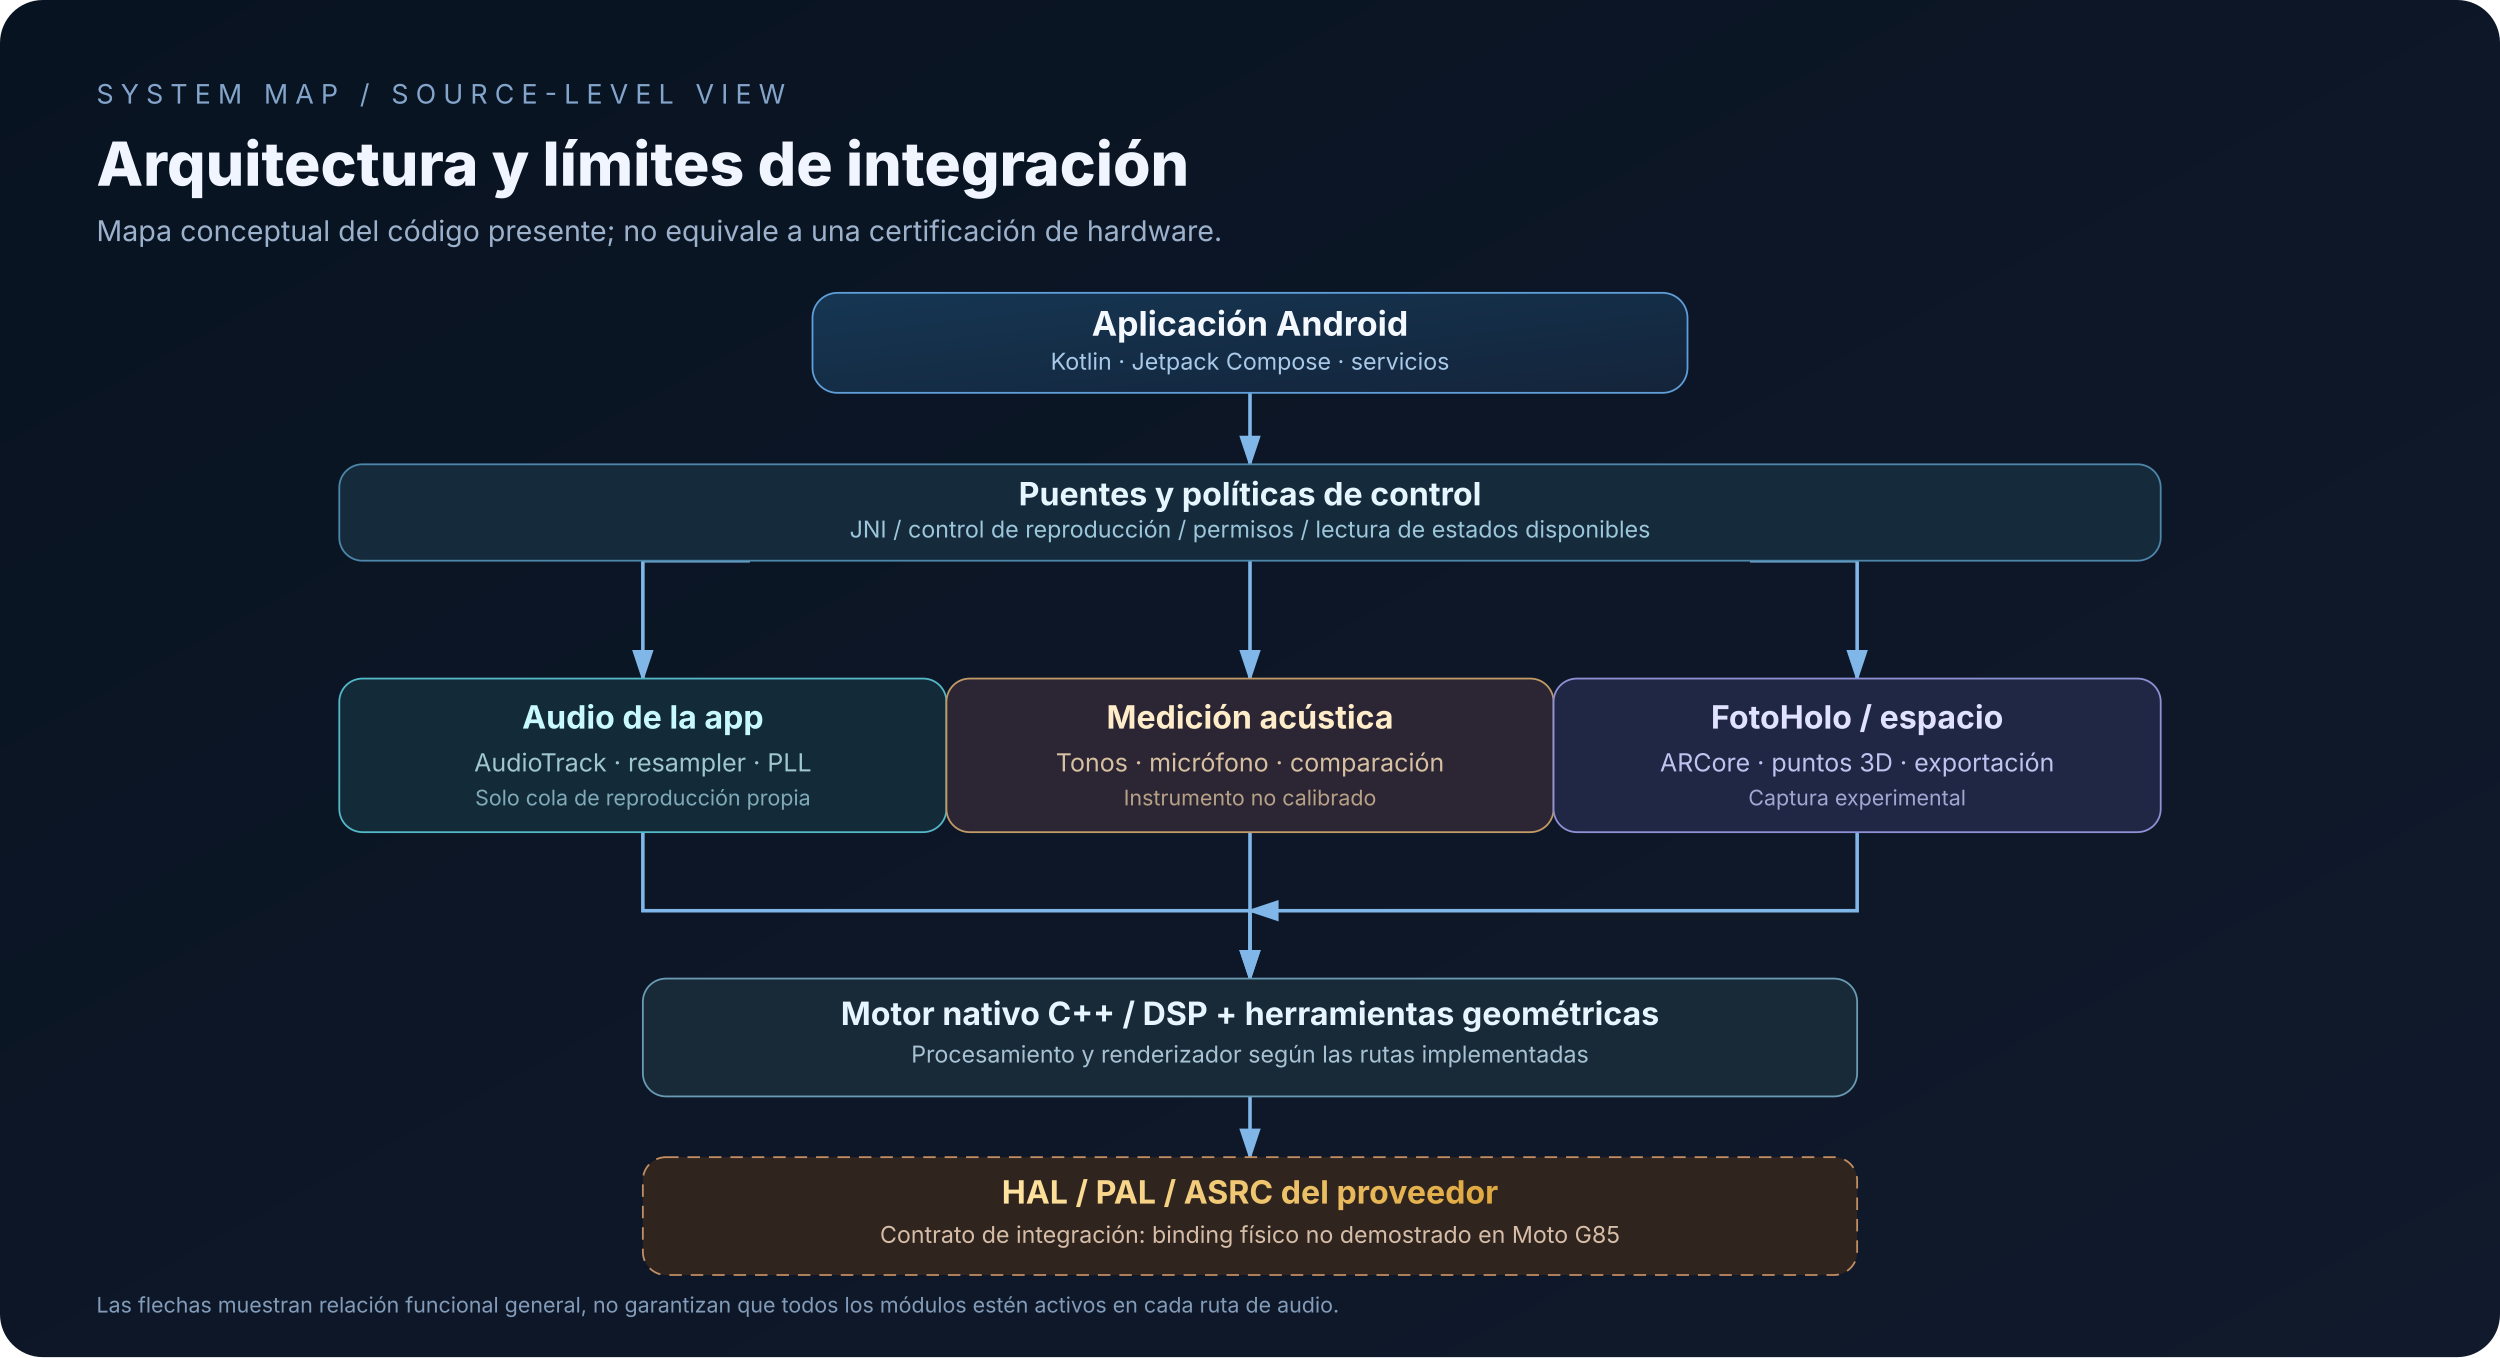
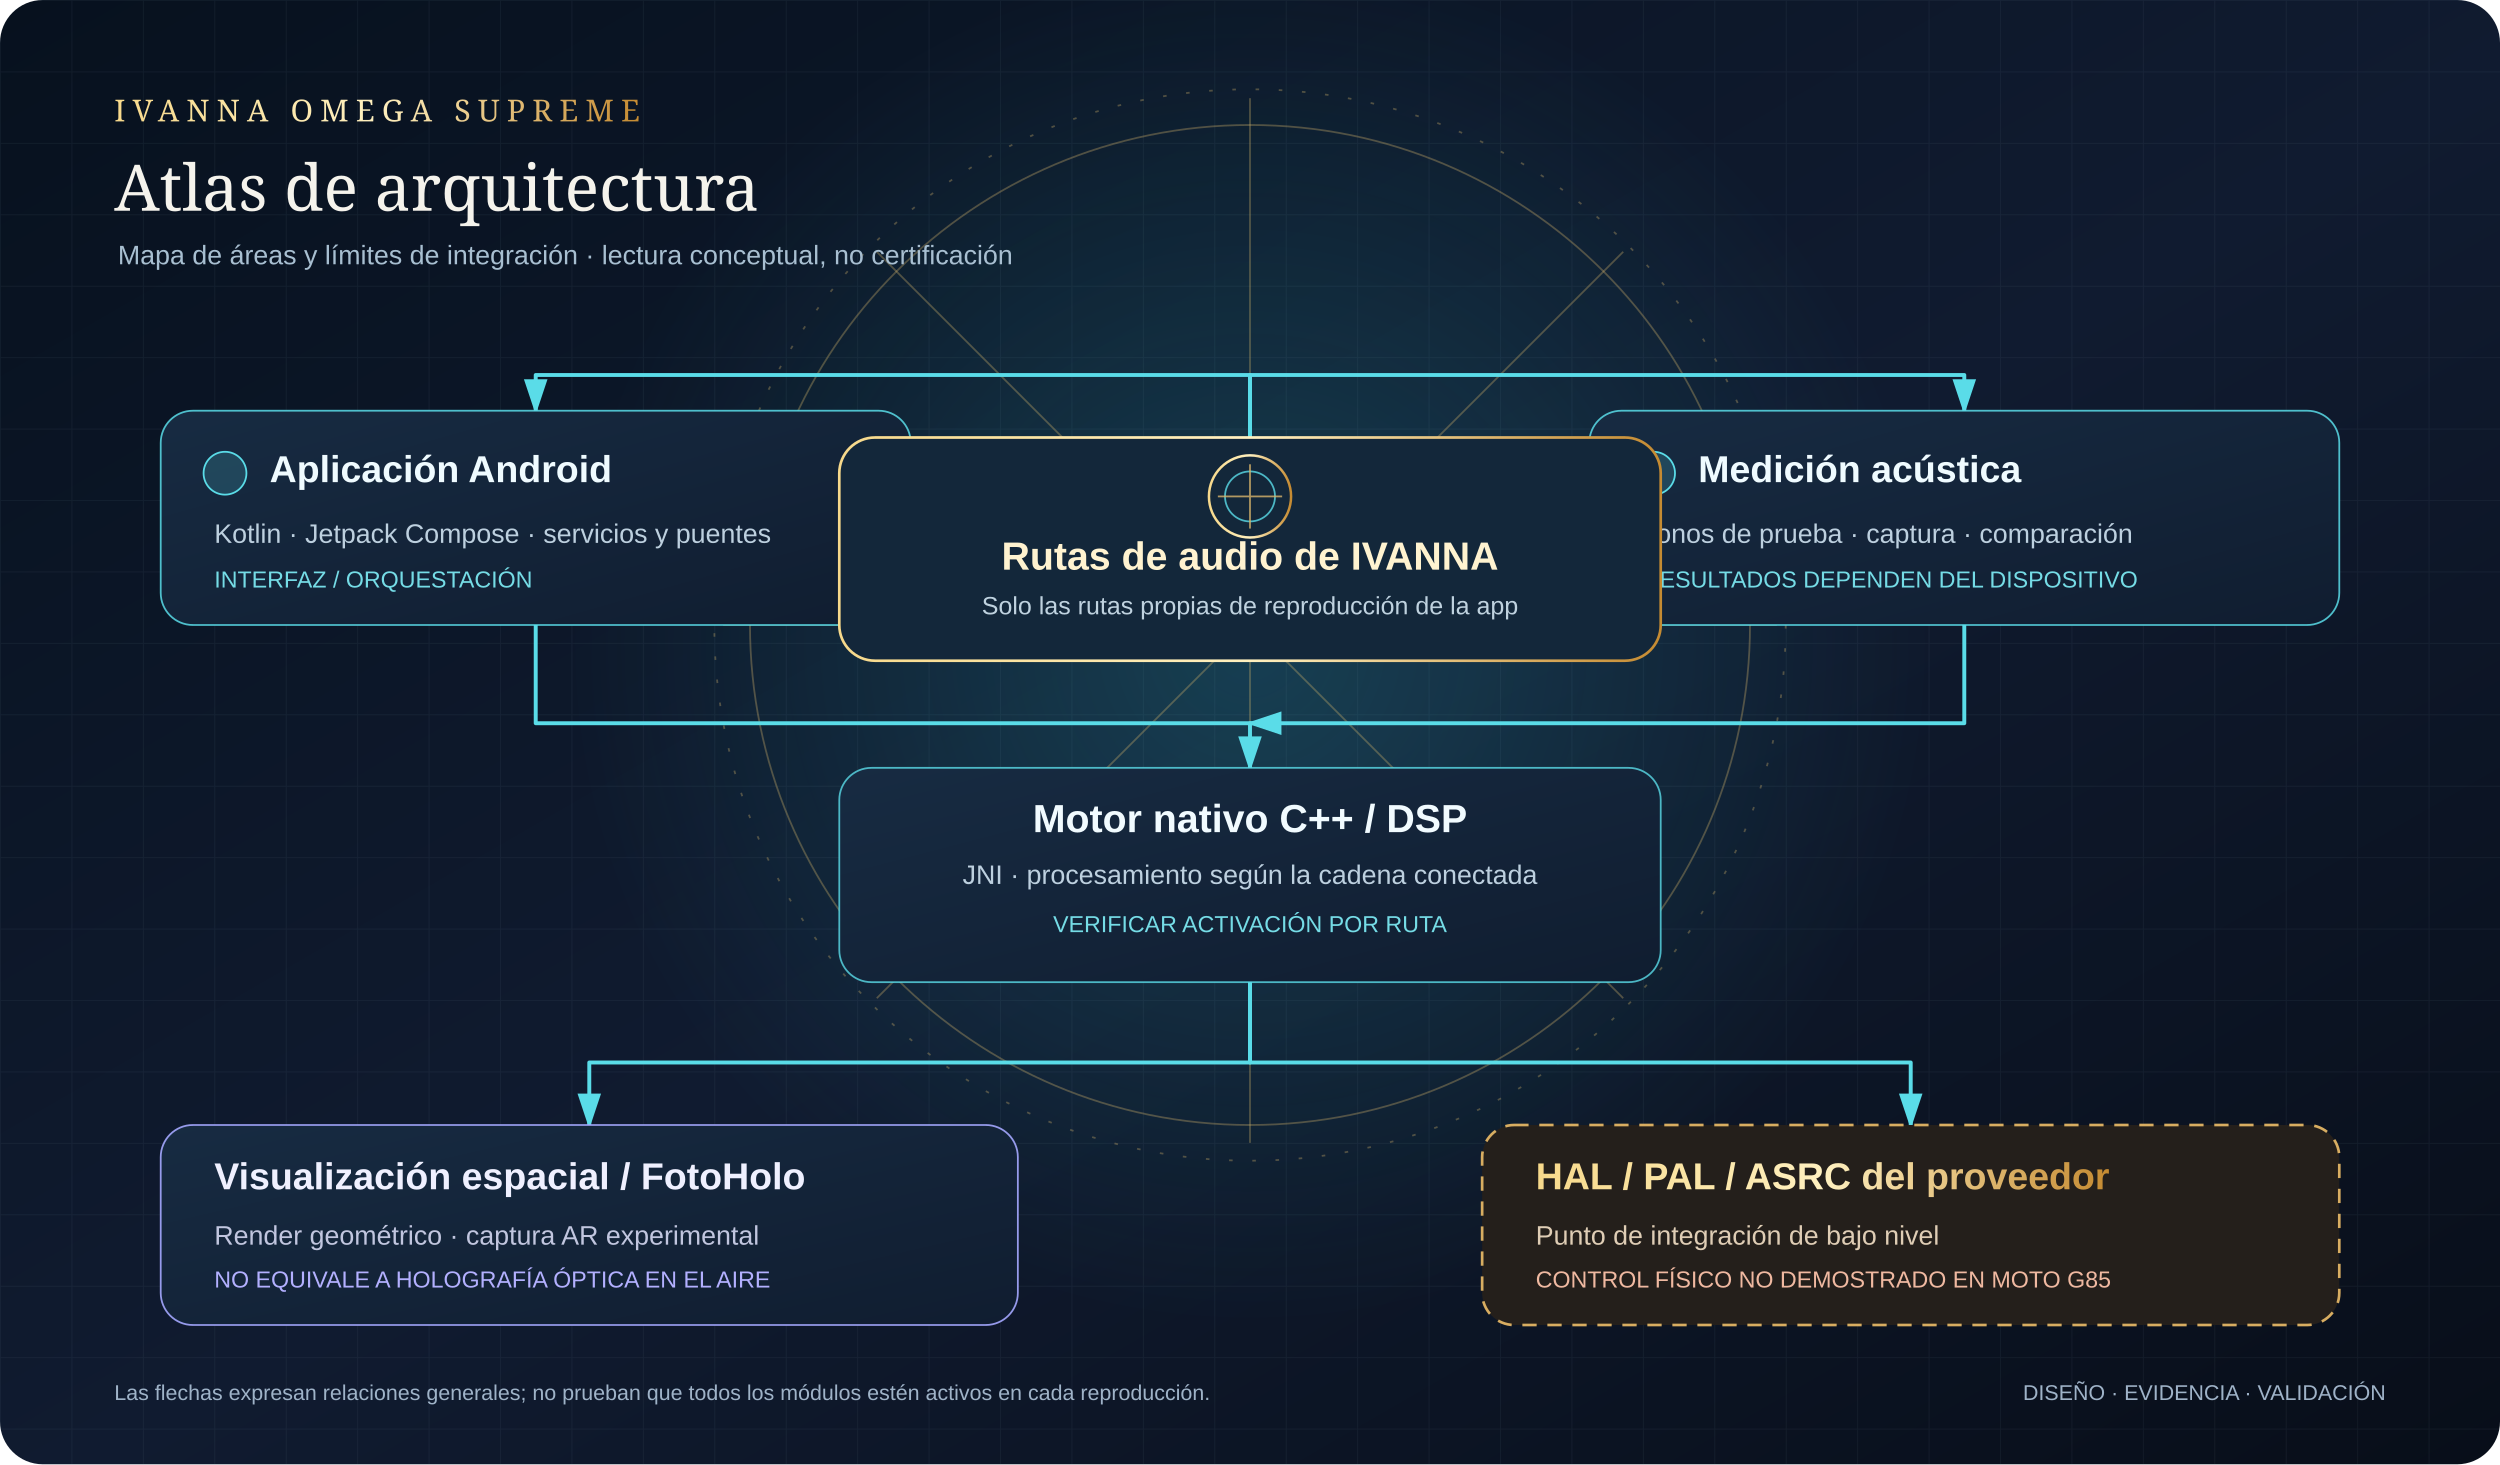
- <svg xmlns="http://www.w3.org/2000/svg" width="1400" height="760" viewBox="0 0 1400 760" role="img" aria-labelledby="title desc">
+ <svg xmlns="http://www.w3.org/2000/svg" width="1400" height="820" viewBox="0 0 1400 820" role="img" aria-labelledby="title desc">
  <defs>
-     <linearGradient id="bg" x2="1" y2="1">
-       <stop stop-color="#081321" />
-       <stop offset="1" stop-color="#111a2c" />
+     <linearGradient id="night" x1="0" y1="0" x2="1" y2="1">
+       <stop stop-color="#07111e" />
+       <stop offset=".52" stop-color="#101b30" />
+       <stop offset="1" stop-color="#080e19" />
    </linearGradient>
-     <linearGradient id="ui" x2="1" y2="1">
-       <stop stop-color="#153653" />
-       <stop offset="1" stop-color="#14243a" />
+     <radialGradient id="halo">
+       <stop stop-color="#37dce9" stop-opacity=".19" />
+       <stop offset="1" stop-color="#37dce9" stop-opacity="0" />
+     </radialGradient>
+     <linearGradient id="gold" x1="0" y1="0" x2="1" y2="0">
+       <stop stop-color="#f7d98b" />
+       <stop offset=".5" stop-color="#fff0bf" />
+       <stop offset="1" stop-color="#c58b32" />
    </linearGradient>
-     <linearGradient id="gold" x2="1">
-       <stop stop-color="#ffe4a1" />
-       <stop offset="1" stop-color="#dfa83f" />
+     <linearGradient id="panel" x1="0" y1="0" x2="1" y2="1">
+       <stop stop-color="#172b42" />
+       <stop offset="1" stop-color="#101d30" />
    </linearGradient>
-     <marker id="arrow" markerWidth="10" markerHeight="10" refX="8" refY="3" orient="auto">
-       <path d="M0 0L0 6L9 3z" fill="#80b7e8" />
+     <marker id="arrowCyan" markerWidth="10" markerHeight="10" refX="8" refY="3" orient="auto">
+       <path d="M0 0L0 6L9 3Z" fill="#5adce8" />
    </marker>
+     <marker id="arrowGold" markerWidth="10" markerHeight="10" refX="8" refY="3" orient="auto">
+       <path d="M0 0L0 6L9 3Z" fill="#d9b76b" />
+     </marker>
+     <pattern id="grid" width="40" height="40" patternUnits="userSpaceOnUse">
+       <path d="M40 0H0V40" fill="none" stroke="#89a9c5" stroke-opacity=".075" stroke-width="1" />
+     </pattern>
+     <filter id="glow">
+       <feGaussianBlur stdDeviation="5" />
+     </filter>
  </defs>
-   <rect width="1400" height="760" rx="24" fill="url(#bg)" />
-   <g font-family="Inter,Segoe UI,Arial,sans-serif">
-     <text x="54" y="58" font-size="15" letter-spacing="4" fill="#84a5cb">SYSTEM MAP / SOURCE-LEVEL VIEW</text>
-     <text x="54" y="104" font-size="34" font-weight="800" fill="#f0f5ff">Arquitectura y límites de integración</text>
-     <text x="54" y="135" font-size="16" fill="#9cb1cb">Mapa conceptual del código presente; no equivale a una certificación de hardware.</text>
-     <g stroke="#80b7e8" stroke-width="2" fill="none" marker-end="url(#arrow)">
-       <path d="M700 220V260" />
-       <path d="M420 314H360V380" />
-       <path d="M700 314V380" />
-       <path d="M980 314H1040V380" />
-       <path d="M360 466V510H700V548" />
-       <path d="M700 466V548" />
-       <path d="M1040 466V510H700" />
-       <path d="M700 614V648" />
-     </g>
-     <g>
-       <rect x="455" y="164" width="490" height="56" rx="14" fill="url(#ui)" stroke="#5f9ed8" />
-       <text x="700" y="188" font-size="19" font-weight="700" text-anchor="middle" fill="#f4f8ff">Aplicación Android</text>
-       <text x="700" y="207" font-size="13" text-anchor="middle" fill="#a9c9e8">Kotlin · Jetpack Compose · servicios</text>
-       <rect x="190" y="260" width="1020" height="54" rx="13" fill="#152b3c" stroke="#4c86a9" />
-       <text x="700" y="283" font-size="18" font-weight="700" text-anchor="middle" fill="#e6f6ff">Puentes y políticas de control</text>
-       <text x="700" y="301" font-size="13" text-anchor="middle" fill="#9cc6da">JNI / control de reproducción / permisos / lectura de estados disponibles</text>
-     </g>
-     <g>
-       <rect x="190" y="380" width="340" height="86" rx="13" fill="#132b39" stroke="#53b8c7" />
-       <text x="360" y="408" font-size="18" font-weight="700" text-anchor="middle" fill="#c7f9ff">Audio de la app</text>
-       <text x="360" y="432" font-size="14" text-anchor="middle" fill="#9fc6d1">AudioTrack · resampler · PLL</text>
-       <text x="360" y="451" font-size="12" text-anchor="middle" fill="#80aab8">Solo cola de reproducción propia</text>
-       <rect x="530" y="380" width="340" height="86" rx="13" fill="#2c2634" stroke="#c29a66" />
-       <text x="700" y="408" font-size="18" font-weight="700" text-anchor="middle" fill="#ffedc9">Medición acústica</text>
-       <text x="700" y="432" font-size="14" text-anchor="middle" fill="#d6c0a1">Tonos · micrófono · comparación</text>
-       <text x="700" y="451" font-size="12" text-anchor="middle" fill="#b7a287">Instrumento no calibrado</text>
-       <rect x="870" y="380" width="340" height="86" rx="13" fill="#202744" stroke="#8e91d5" />
-       <text x="1040" y="408" font-size="18" font-weight="700" text-anchor="middle" fill="#e0e2ff">FotoHolo / espacio</text>
-       <text x="1040" y="432" font-size="14" text-anchor="middle" fill="#bfc3ef">ARCore · puntos 3D · exportación</text>
-       <text x="1040" y="451" font-size="12" text-anchor="middle" fill="#a1a6d2">Captura experimental</text>
-     </g>
-     <g>
-       <rect x="360" y="548" width="680" height="66" rx="13" fill="#182a37" stroke="#699bb4" />
-       <text x="700" y="574" font-size="18" font-weight="700" text-anchor="middle" fill="#e6f5ff">Motor nativo C++ / DSP + herramientas geométricas</text>
-       <text x="700" y="595" font-size="13" text-anchor="middle" fill="#a7c2d5">Procesamiento y renderizador según las rutas implementadas</text>
-       <rect x="360" y="648" width="680" height="66" rx="13" fill="#30241f" stroke="#c28e62" stroke-dasharray="7 5" />
-       <text x="700" y="674" font-size="18" font-weight="700" text-anchor="middle" fill="url(#gold)">HAL / PAL / ASRC del proveedor</text>
-       <text x="700" y="696" font-size="13" text-anchor="middle" fill="#d6bda7">Contrato de integración: binding físico no demostrado en Moto G85</text>
-     </g>
-     <text x="54" y="735" font-size="12" fill="#829bb8">Las flechas muestran relación funcional general, no garantizan que todos los módulos estén activos en cada ruta de audio.</text>
+   <rect width="1400" height="820" rx="24" fill="url(#night)" />
+   <rect width="1400" height="820" rx="24" fill="url(#grid)" />
+   <circle cx="700" cy="360" r="380" fill="url(#halo)" />
+   <g fill="none" stroke="#d5b46a" stroke-opacity=".34">
+     <circle cx="700" cy="350" r="280" />
+     <circle cx="700" cy="350" r="300" stroke-dasharray="2 11" />
+     <path d="M700 55V640M405 350H995M491 141L909 559M909 141L491 559" />
+   </g>
+   <text x="64" y="68" fill="url(#gold)" font-family="Georgia,serif" font-size="17" letter-spacing="4">IVANNA OMEGA SUPREME</text>
+   <text x="64" y="118" fill="#f5f3ec" font-family="Georgia,serif" font-size="36">Atlas de arquitectura</text>
+   <text x="66" y="148" fill="#a8bfd1" font-family="Arial,sans-serif" font-size="15">Mapa de áreas y límites de integración · lectura conceptual, no certificación</text>
+   <g stroke="#5adce8" stroke-width="2.2" fill="none" marker-end="url(#arrowCyan)" stroke-linecap="round" stroke-linejoin="round">
+     <path d="M700 245V210H300V230" />
+     <path d="M700 245V210H1100V230" />
+     <path d="M300 350V405H700V430" />
+     <path d="M1100 350V405H700" />
+     <path d="M700 550V595H330V630" />
+     <path d="M700 550V595H1070V630" />
+   </g>
+   <g font-family="Arial,sans-serif">
+     <rect x="90" y="230" width="420" height="120" rx="18" fill="url(#panel)" stroke="#5adce8" stroke-opacity=".85" />
+     <circle cx="126" cy="265" r="12" fill="#5adce8" fill-opacity=".17" stroke="#5adce8" />
+     <text x="151" y="270" fill="#effbff" font-size="21" font-weight="700">Aplicación Android</text>
+     <text x="120" y="304" fill="#bdd0df" font-size="15">Kotlin · Jetpack Compose · servicios y puentes</text>
+     <text x="120" y="329" fill="#75dce6" font-size="13">INTERFAZ / ORQUESTACIÓN</text>
+     <rect x="890" y="230" width="420" height="120" rx="18" fill="url(#panel)" stroke="#5adce8" stroke-opacity=".85" />
+     <circle cx="926" cy="265" r="12" fill="#5adce8" fill-opacity=".17" stroke="#5adce8" />
+     <text x="951" y="270" fill="#effbff" font-size="21" font-weight="700">Medición acústica</text>
+     <text x="920" y="304" fill="#bdd0df" font-size="15">Tonos de prueba · captura · comparación</text>
+     <text x="920" y="329" fill="#75dce6" font-size="13">RESULTADOS DEPENDEN DEL DISPOSITIVO</text>
+     <rect x="470" y="245" width="460" height="125" rx="20" fill="#13273a" stroke="url(#gold)" stroke-width="1.5" />
+     <circle cx="700" cy="278" r="23" fill="none" stroke="url(#gold)" stroke-width="1.4" />
+     <circle cx="700" cy="278" r="14" fill="none" stroke="#5adce8" stroke-opacity=".8" />
+     <path d="M682 278H718M700 260V296" stroke="#d8b46a" stroke-opacity=".8" />
+     <text x="700" y="319" text-anchor="middle" fill="#fff3d0" font-size="22" font-weight="700">Rutas de audio de IVANNA</text>
+     <text x="700" y="344" text-anchor="middle" fill="#bfd2df" font-size="14">Solo las rutas propias de reproducción de la app</text>
+     <rect x="470" y="430" width="460" height="120" rx="18" fill="url(#panel)" stroke="#5adce8" stroke-opacity=".8" />
+     <text x="700" y="466" text-anchor="middle" fill="#f1fbff" font-size="22" font-weight="700">Motor nativo C++ / DSP</text>
+     <text x="700" y="495" text-anchor="middle" fill="#bdd0df" font-size="15">JNI · procesamiento según la cadena conectada</text>
+     <text x="700" y="522" text-anchor="middle" fill="#75dce6" font-size="13">VERIFICAR ACTIVACIÓN POR RUTA</text>
+     <rect x="90" y="630" width="480" height="112" rx="18" fill="url(#panel)" stroke="#a4a8ff" stroke-opacity=".9" />
+     <text x="120" y="666" fill="#eff0ff" font-size="21" font-weight="700">Visualización espacial / FotoHolo</text>
+     <text x="120" y="697" fill="#c1c6df" font-size="15">Render geométrico · captura AR experimental</text>
+     <text x="120" y="721" fill="#b3b0ff" font-size="13">NO EQUIVALE A HOLOGRAFÍA ÓPTICA EN EL AIRE</text>
+     <rect x="830" y="630" width="480" height="112" rx="18" fill="#241f1b" stroke="#d8ad61" stroke-width="1.5" stroke-dasharray="8 6" />
+     <text x="860" y="666" fill="url(#gold)" font-size="21" font-weight="700">HAL / PAL / ASRC del proveedor</text>
+     <text x="860" y="697" fill="#dfcdb5" font-size="15">Punto de integración de bajo nivel</text>
+     <text x="860" y="721" fill="#f0b9a1" font-size="13">CONTROL FÍSICO NO DEMOSTRADO EN MOTO G85</text>
+   </g>
+   <g font-family="Arial,sans-serif" font-size="12" fill="#9fb3c8">
+     <text x="64" y="784">Las flechas expresan relaciones generales; no prueban que todos los módulos estén activos en cada reproducción.</text>
+     <text x="1336" y="784" text-anchor="end">DISEÑO · EVIDENCIA · VALIDACIÓN</text>
  </g>
</svg>
